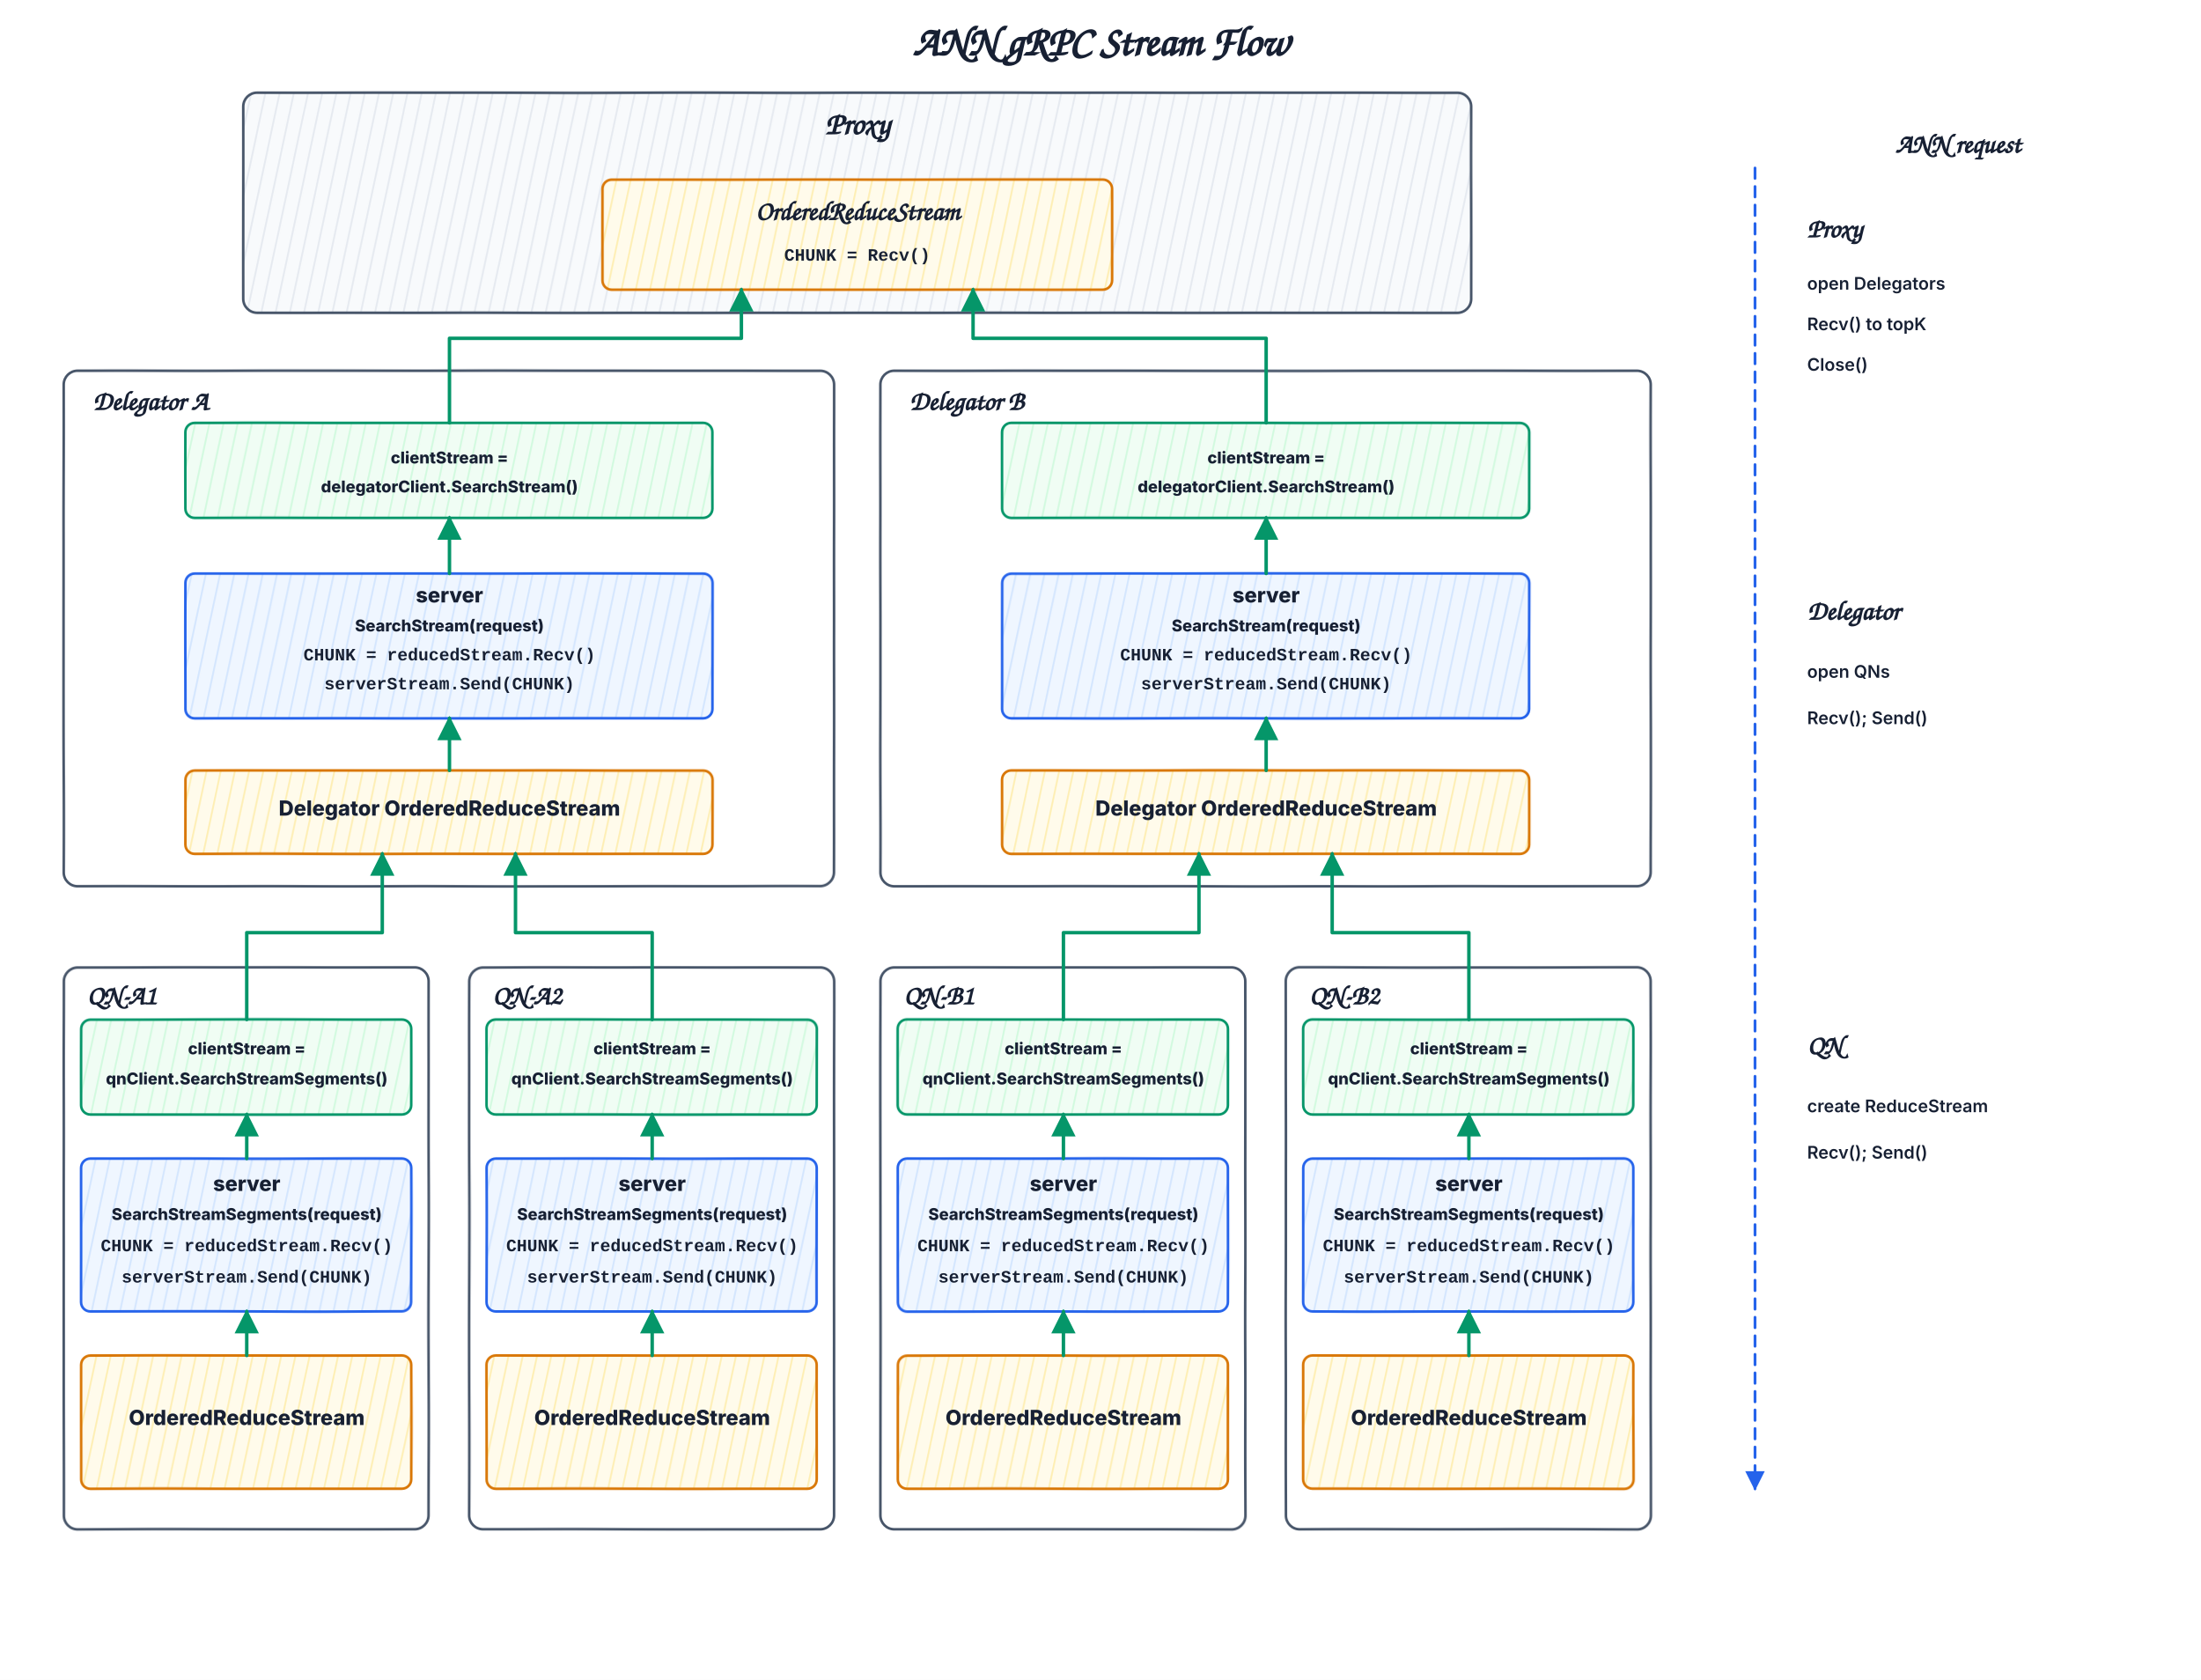
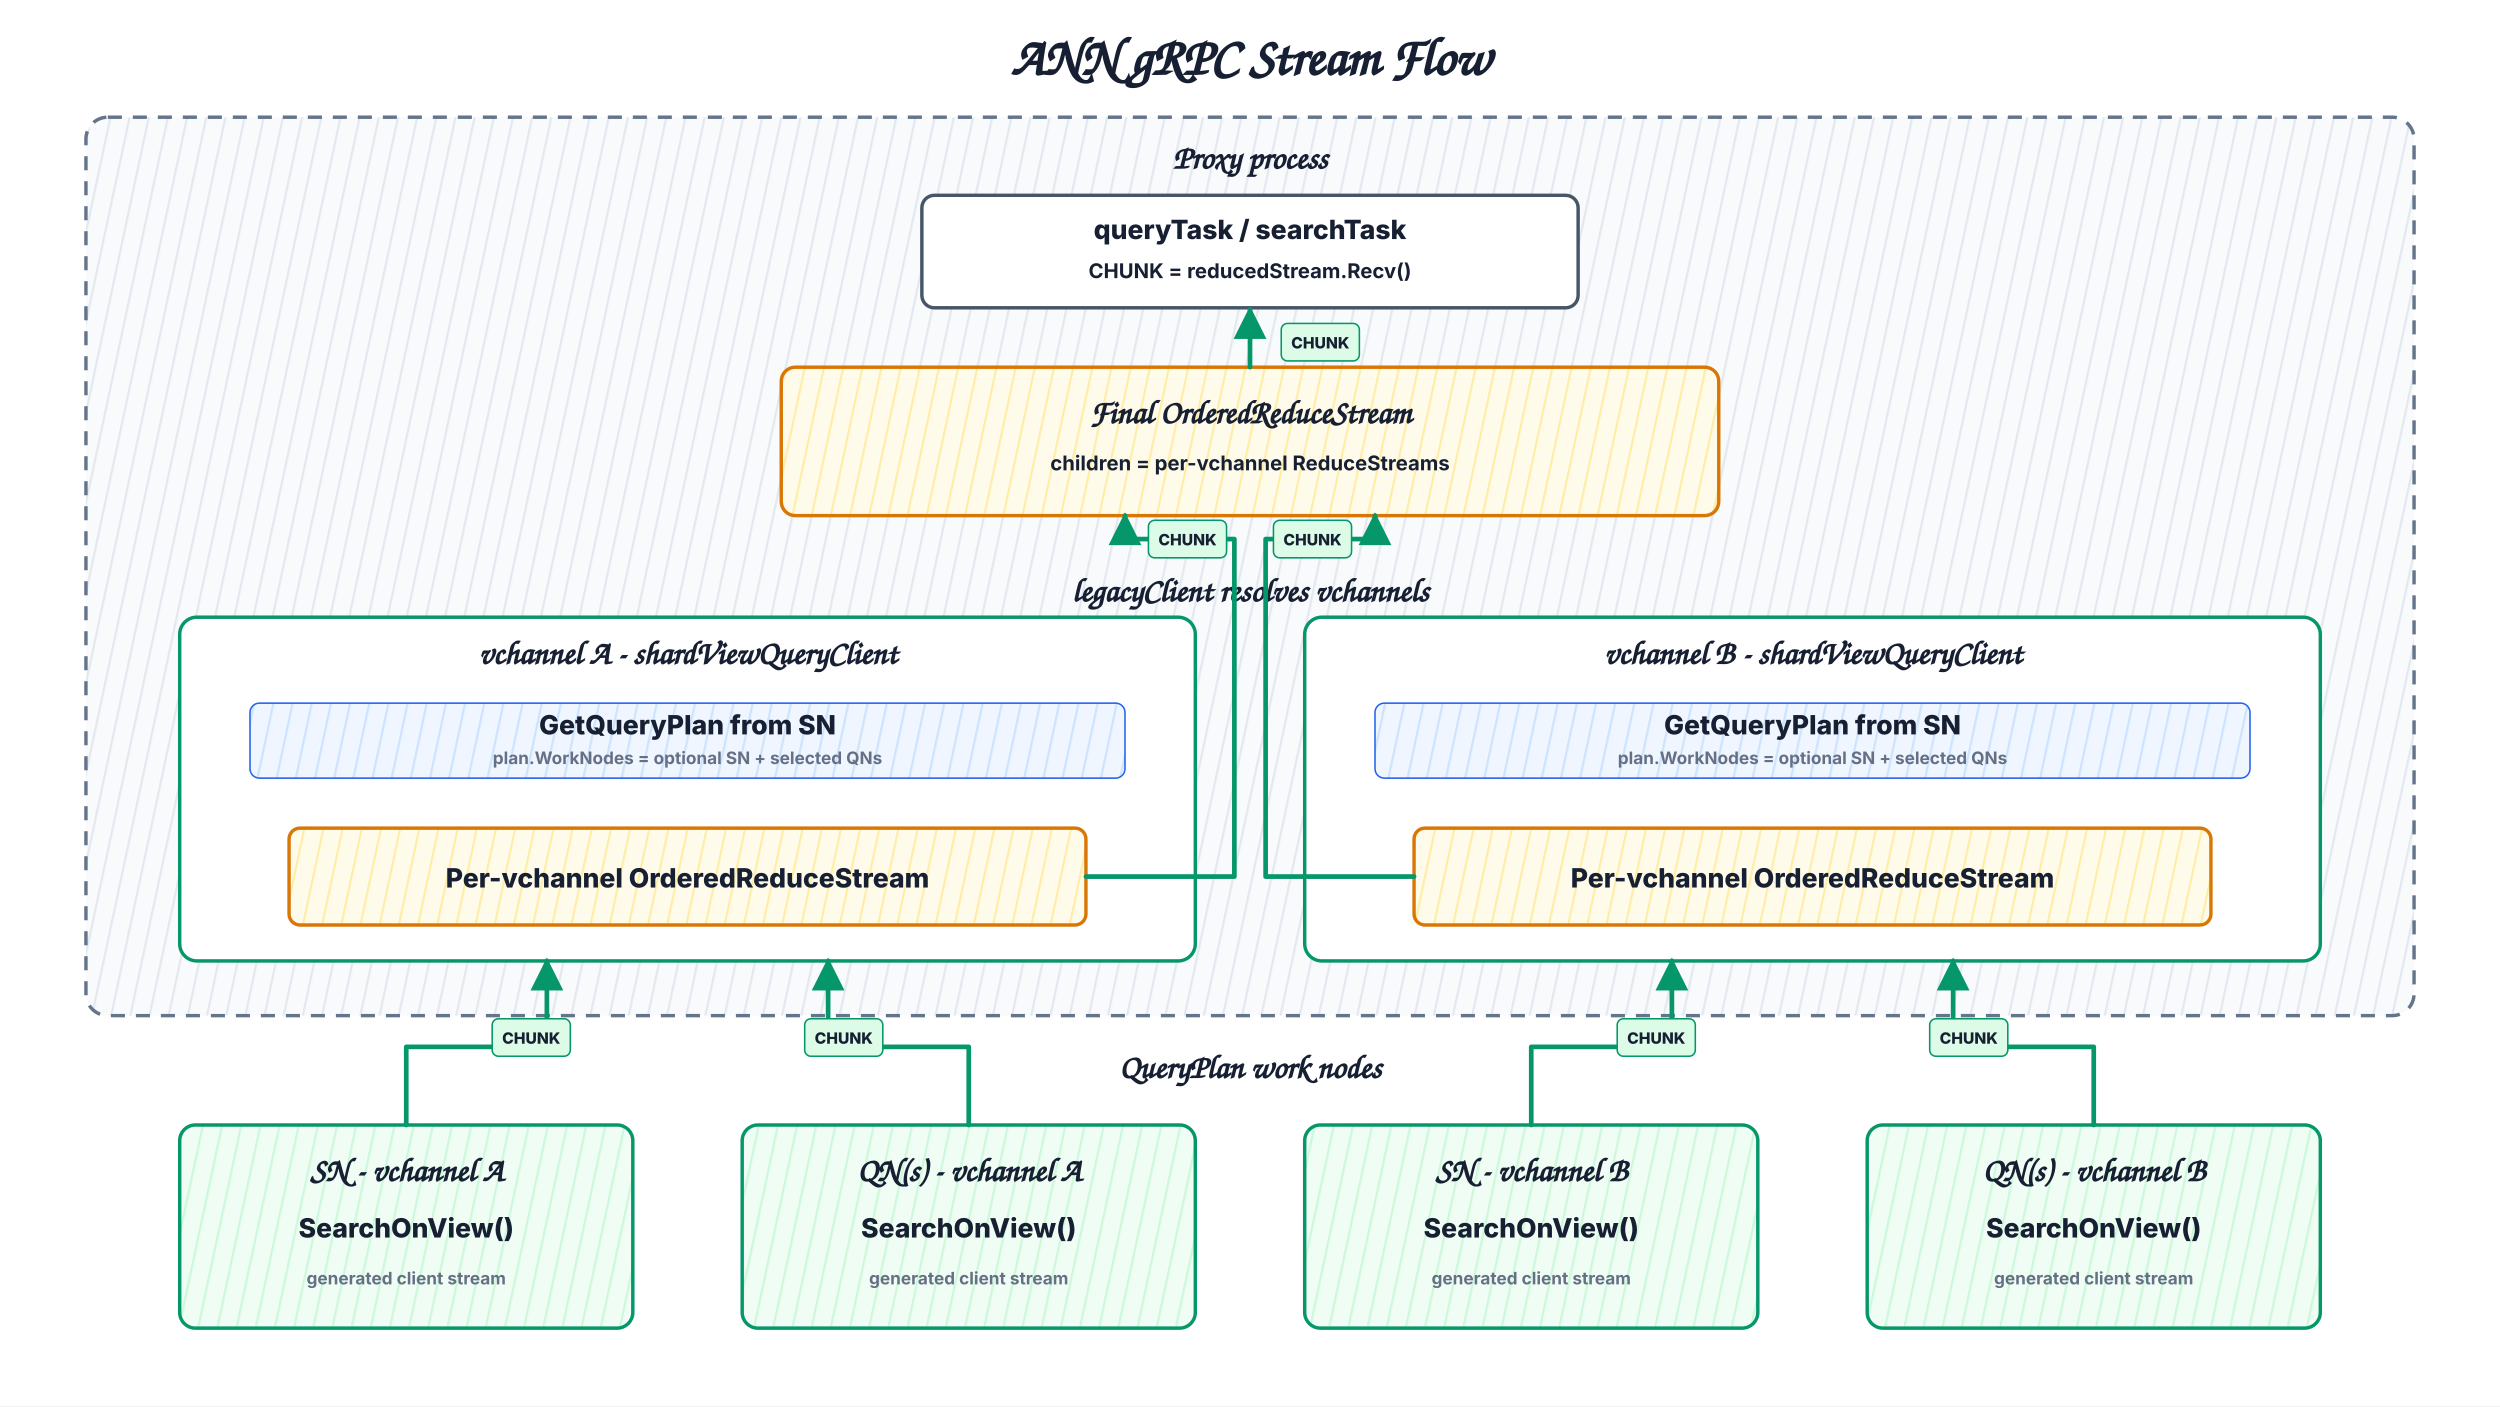
- <svg xmlns="http://www.w3.org/2000/svg" width="1900" height="1450" viewBox="0 0 1900 1450" role="img" aria-labelledby="title desc">
+ <svg xmlns="http://www.w3.org/2000/svg" width="1600" height="900" viewBox="0 0 1600 900" role="img" aria-labelledby="title desc">
  <defs>
+     <pattern id="blueHatch" width="12" height="12" patternUnits="userSpaceOnUse" patternTransform="rotate(12)">
+       <rect width="12" height="12" fill="#eff6ff" />
+       <line x1="0" y1="0" x2="0" y2="12" stroke="#bfdbfe" stroke-width="3" opacity="0.65" />
+     </pattern>
    <pattern id="greenHatch" width="12" height="12" patternUnits="userSpaceOnUse" patternTransform="rotate(12)">
      <rect width="12" height="12" fill="#f0fdf4" />
-       <line x1="0" y1="0" x2="0" y2="12" stroke="#bbf7d0" stroke-width="3" opacity="0.55" />
-     </pattern>
-     <pattern id="blueHatch" width="12" height="12" patternUnits="userSpaceOnUse" patternTransform="rotate(12)">
-       <rect width="12" height="12" fill="#eff6ff" />
-       <line x1="0" y1="0" x2="0" y2="12" stroke="#bfdbfe" stroke-width="3" opacity="0.55" />
+       <line x1="0" y1="0" x2="0" y2="12" stroke="#bbf7d0" stroke-width="3" opacity="0.65" />
    </pattern>
    <pattern id="amberHatch" width="12" height="12" patternUnits="userSpaceOnUse" patternTransform="rotate(12)">
      <rect width="12" height="12" fill="#fffbeb" />
-       <line x1="0" y1="0" x2="0" y2="12" stroke="#fde68a" stroke-width="3" opacity="0.55" />
+       <line x1="0" y1="0" x2="0" y2="12" stroke="#fde68a" stroke-width="3" opacity="0.65" />
    </pattern>
    <pattern id="grayHatch" width="12" height="12" patternUnits="userSpaceOnUse" patternTransform="rotate(12)">
      <rect width="12" height="12" fill="#f8fafc" />
-       <line x1="0" y1="0" x2="0" y2="12" stroke="#d8dee8" stroke-width="3" opacity="0.55" />
+       <line x1="0" y1="0" x2="0" y2="12" stroke="#d8dee8" stroke-width="3" opacity="0.6" />
    </pattern>
-     <pattern id="requestHatch" width="12" height="12" patternUnits="userSpaceOnUse" patternTransform="rotate(12)">
-       <rect width="12" height="12" fill="#fff7ed" />
-       <line x1="0" y1="0" x2="0" y2="12" stroke="#fed7aa" stroke-width="3" opacity="0.55" />
-     </pattern>
-     <filter id="roughen" x="-3%" y="-3%" width="106%" height="106%">
-       <feTurbulence type="fractalNoise" baseFrequency="0.011" numOctaves="1" seed="41" result="noise" />
-       <feDisplacementMap in="SourceGraphic" in2="noise" scale="0.7" />
-     </filter>
-     <marker id="arrowGreen" viewBox="0 0 10 10" refX="9" refY="5" markerWidth="7" markerHeight="7" orient="auto-start-reverse">
+     <marker id="arrowGreen" viewBox="0 0 10 10" refX="9" refY="5" markerWidth="7" markerHeight="7" orient="auto">
      <path d="M0 0 L10 5 L0 10 z" fill="#059669" />
-     </marker>
-     <marker id="arrowBlue" viewBox="0 0 10 10" refX="9" refY="5" markerWidth="7" markerHeight="7" orient="auto-start-reverse">
-       <path d="M0 0 L10 5 L0 10 z" fill="#2563eb" />
    </marker>
    <style>
      text { fill: #172033; font-family: Inter, ui-sans-serif, system-ui, sans-serif; }
      .hand { font-family: "Comic Sans MS", "Bradley Hand", cursive; font-weight: 700; }
-       .mono { font-family: "SFMono-Regular", Consolas, "Liberation Mono", monospace; }
-       .title { font-size: 36px; }
-       .level-title { font-size: 27px; }
-       .lane-title { font-size: 23px; }
-       .box-title { font-size: 18px; font-weight: 760; }
-       .method-title { font-size: 14px; font-weight: 760; }
-       .qn-method { font-size: 12px; font-weight: 760; }
-       .code { font-size: 15px; font-weight: 620; }
-       .body { font-size: 15px; font-weight: 620; }
-       .small { fill: #667085; font-size: 13px; font-weight: 650; }
-       .tiny { fill: #667085; font-size: 11px; font-weight: 700; }
+       .title { font-size: 34px; }
+       .component-title { font-size: 21px; }
+       .box-title { font-size: 17px; font-weight: 760; }
+       .body { font-size: 13px; font-weight: 650; }
+       .small { fill: #667085; font-size: 11px; font-weight: 650; }
+       .data { font-size: 10px; font-weight: 800; }
      .outline { stroke-width: 2.2; }
-       .inner { fill: #ffffff; stroke-width: 1.7; }
-       .chunk-flow { fill: none; stroke: #059669; stroke-width: 3; stroke-linecap: round; stroke-linejoin: round; }
-       .request-flow { fill: none; stroke: #2563eb; stroke-width: 2.4; stroke-dasharray: 9 7; stroke-linecap: round; }
-       .soft-line { fill: none; stroke: #94a3b8; stroke-width: 1.5; stroke-dasharray: 6 6; }
+       .stream-line { fill: none; stroke: #059669; stroke-width: 3; stroke-linecap: round; stroke-linejoin: round; }
    </style>
  </defs>
-   <rect width="1900" height="1450" fill="#ffffff" />
-   <text x="950" y="48" text-anchor="middle" class="hand title">ANN gRPC Stream Flow</text>
-   <g filter="url(#roughen)">
-     <rect x="210" y="80" width="1060" height="190" rx="12" fill="url(#grayHatch)" stroke="#475569" class="outline" />
-     <rect x="520" y="155" width="440" height="95" rx="8" fill="url(#amberHatch)" stroke="#d97706" class="outline" />
-   </g>
-   <text x="740" y="116" text-anchor="middle" class="hand level-title">Proxy</text>
-   <text x="740" y="190" text-anchor="middle" class="hand lane-title">OrderedReduceStream</text>
-   <text x="740" y="225" text-anchor="middle" class="mono code">CHUNK = Recv()</text>
-   <g filter="url(#roughen)">
-     <rect x="55" y="320" width="665" height="445" rx="12" fill="#ffffff" stroke="#475569" class="outline" />
-     <rect x="160" y="365" width="455" height="82" rx="8" fill="url(#greenHatch)" stroke="#059669" class="outline" />
-     <rect x="160" y="495" width="455" height="125" rx="8" fill="url(#blueHatch)" stroke="#2563eb" class="outline" />
-     <rect x="160" y="665" width="455" height="72" rx="8" fill="url(#amberHatch)" stroke="#d97706" class="outline" />
-   </g>
-   <text x="80" y="354" class="hand lane-title">Delegator A</text>
-   <text x="388" y="400" text-anchor="middle" class="method-title">clientStream =</text>
-   <text x="388" y="425" text-anchor="middle" class="method-title">delegatorClient.SearchStream()</text>
-   <text x="388" y="520" text-anchor="middle" class="box-title">server</text>
-   <text x="388" y="545" text-anchor="middle" class="method-title">SearchStream(request)</text>
-   <text x="388" y="570" text-anchor="middle" class="mono code">CHUNK = reducedStream.Recv()</text>
-   <text x="388" y="595" text-anchor="middle" class="mono code">serverStream.Send(CHUNK)</text>
-   <text x="388" y="704" text-anchor="middle" class="box-title">Delegator OrderedReduceStream</text>
-   <g filter="url(#roughen)">
-     <rect x="760" y="320" width="665" height="445" rx="12" fill="#ffffff" stroke="#475569" class="outline" />
-     <rect x="865" y="365" width="455" height="82" rx="8" fill="url(#greenHatch)" stroke="#059669" class="outline" />
-     <rect x="865" y="495" width="455" height="125" rx="8" fill="url(#blueHatch)" stroke="#2563eb" class="outline" />
-     <rect x="865" y="665" width="455" height="72" rx="8" fill="url(#amberHatch)" stroke="#d97706" class="outline" />
-   </g>
-   <text x="785" y="354" class="hand lane-title">Delegator B</text>
-   <text x="1093" y="400" text-anchor="middle" class="method-title">clientStream =</text>
-   <text x="1093" y="425" text-anchor="middle" class="method-title">delegatorClient.SearchStream()</text>
-   <text x="1093" y="520" text-anchor="middle" class="box-title">server</text>
-   <text x="1093" y="545" text-anchor="middle" class="method-title">SearchStream(request)</text>
-   <text x="1093" y="570" text-anchor="middle" class="mono code">CHUNK = reducedStream.Recv()</text>
-   <text x="1093" y="595" text-anchor="middle" class="mono code">serverStream.Send(CHUNK)</text>
-   <text x="1093" y="704" text-anchor="middle" class="box-title">Delegator OrderedReduceStream</text>
-   <path class="chunk-flow" d="M388 365 L388 292 L640 292 L640 250" marker-end="url(#arrowGreen)" />
-   <path class="chunk-flow" d="M1093 365 L1093 292 L840 292 L840 250" marker-end="url(#arrowGreen)" />
-   <path class="chunk-flow" d="M388 495 L388 447" marker-end="url(#arrowGreen)" />
-   <path class="chunk-flow" d="M1093 495 L1093 447" marker-end="url(#arrowGreen)" />
-   <path class="chunk-flow" d="M388 665 L388 620" marker-end="url(#arrowGreen)" />
-   <path class="chunk-flow" d="M1093 665 L1093 620" marker-end="url(#arrowGreen)" />
-   <g filter="url(#roughen)">
-     <rect x="55" y="835" width="315" height="485" rx="12" fill="#ffffff" stroke="#475569" class="outline" />
-     <rect x="405" y="835" width="315" height="485" rx="12" fill="#ffffff" stroke="#475569" class="outline" />
-     <rect x="760" y="835" width="315" height="485" rx="12" fill="#ffffff" stroke="#475569" class="outline" />
-     <rect x="1110" y="835" width="315" height="485" rx="12" fill="#ffffff" stroke="#475569" class="outline" />
-     <rect x="70" y="880" width="285" height="82" rx="8" fill="url(#greenHatch)" stroke="#059669" class="outline" />
-     <rect x="420" y="880" width="285" height="82" rx="8" fill="url(#greenHatch)" stroke="#059669" class="outline" />
-     <rect x="775" y="880" width="285" height="82" rx="8" fill="url(#greenHatch)" stroke="#059669" class="outline" />
-     <rect x="1125" y="880" width="285" height="82" rx="8" fill="url(#greenHatch)" stroke="#059669" class="outline" />
-     <rect x="70" y="1000" width="285" height="132" rx="8" fill="url(#blueHatch)" stroke="#2563eb" class="outline" />
-     <rect x="420" y="1000" width="285" height="132" rx="8" fill="url(#blueHatch)" stroke="#2563eb" class="outline" />
-     <rect x="775" y="1000" width="285" height="132" rx="8" fill="url(#blueHatch)" stroke="#2563eb" class="outline" />
-     <rect x="1125" y="1000" width="285" height="132" rx="8" fill="url(#blueHatch)" stroke="#2563eb" class="outline" />
-     <rect x="70" y="1170" width="285" height="115" rx="8" fill="url(#amberHatch)" stroke="#d97706" class="outline" />
-     <rect x="420" y="1170" width="285" height="115" rx="8" fill="url(#amberHatch)" stroke="#d97706" class="outline" />
-     <rect x="775" y="1170" width="285" height="115" rx="8" fill="url(#amberHatch)" stroke="#d97706" class="outline" />
-     <rect x="1125" y="1170" width="285" height="115" rx="8" fill="url(#amberHatch)" stroke="#d97706" class="outline" />
-   </g>
-   <text x="75" y="867" class="hand lane-title">QN-A1</text>
-   <text x="425" y="867" class="hand lane-title">QN-A2</text>
-   <text x="780" y="867" class="hand lane-title">QN-B1</text>
-   <text x="1130" y="867" class="hand lane-title">QN-B2</text>
-   <text x="213" y="910" text-anchor="middle" class="method-title">clientStream =</text>
-   <text x="213" y="936" text-anchor="middle" class="method-title">qnClient.SearchStreamSegments()</text>
-   <text x="213" y="1028" text-anchor="middle" class="box-title">server</text>
-   <text x="213" y="1053" text-anchor="middle" class="method-title">SearchStreamSegments(request)</text>
-   <text x="213" y="1080" text-anchor="middle" class="mono code">CHUNK = reducedStream.Recv()</text>
-   <text x="213" y="1107" text-anchor="middle" class="mono code">serverStream.Send(CHUNK)</text>
-   <text x="213" y="1230" text-anchor="middle" class="box-title">OrderedReduceStream</text>
-   <text x="563" y="910" text-anchor="middle" class="method-title">clientStream =</text>
-   <text x="563" y="936" text-anchor="middle" class="method-title">qnClient.SearchStreamSegments()</text>
-   <text x="563" y="1028" text-anchor="middle" class="box-title">server</text>
-   <text x="563" y="1053" text-anchor="middle" class="method-title">SearchStreamSegments(request)</text>
-   <text x="563" y="1080" text-anchor="middle" class="mono code">CHUNK = reducedStream.Recv()</text>
-   <text x="563" y="1107" text-anchor="middle" class="mono code">serverStream.Send(CHUNK)</text>
-   <text x="563" y="1230" text-anchor="middle" class="box-title">OrderedReduceStream</text>
-   <text x="918" y="910" text-anchor="middle" class="method-title">clientStream =</text>
-   <text x="918" y="936" text-anchor="middle" class="method-title">qnClient.SearchStreamSegments()</text>
-   <text x="918" y="1028" text-anchor="middle" class="box-title">server</text>
-   <text x="918" y="1053" text-anchor="middle" class="method-title">SearchStreamSegments(request)</text>
-   <text x="918" y="1080" text-anchor="middle" class="mono code">CHUNK = reducedStream.Recv()</text>
-   <text x="918" y="1107" text-anchor="middle" class="mono code">serverStream.Send(CHUNK)</text>
-   <text x="918" y="1230" text-anchor="middle" class="box-title">OrderedReduceStream</text>
-   <text x="1268" y="910" text-anchor="middle" class="method-title">clientStream =</text>
-   <text x="1268" y="936" text-anchor="middle" class="method-title">qnClient.SearchStreamSegments()</text>
-   <text x="1268" y="1028" text-anchor="middle" class="box-title">server</text>
-   <text x="1268" y="1053" text-anchor="middle" class="method-title">SearchStreamSegments(request)</text>
-   <text x="1268" y="1080" text-anchor="middle" class="mono code">CHUNK = reducedStream.Recv()</text>
-   <text x="1268" y="1107" text-anchor="middle" class="mono code">serverStream.Send(CHUNK)</text>
-   <text x="1268" y="1230" text-anchor="middle" class="box-title">OrderedReduceStream</text>
-   <path class="chunk-flow" d="M213 1170 L213 1132" marker-end="url(#arrowGreen)" />
-   <path class="chunk-flow" d="M563 1170 L563 1132" marker-end="url(#arrowGreen)" />
-   <path class="chunk-flow" d="M918 1170 L918 1132" marker-end="url(#arrowGreen)" />
-   <path class="chunk-flow" d="M1268 1170 L1268 1132" marker-end="url(#arrowGreen)" />
-   <path class="chunk-flow" d="M213 1000 L213 962" marker-end="url(#arrowGreen)" />
-   <path class="chunk-flow" d="M563 1000 L563 962" marker-end="url(#arrowGreen)" />
-   <path class="chunk-flow" d="M918 1000 L918 962" marker-end="url(#arrowGreen)" />
-   <path class="chunk-flow" d="M1268 1000 L1268 962" marker-end="url(#arrowGreen)" />
-   <path class="chunk-flow" d="M213 880 L213 805 L330 805 L330 737" marker-end="url(#arrowGreen)" />
-   <path class="chunk-flow" d="M563 880 L563 805 L445 805 L445 737" marker-end="url(#arrowGreen)" />
-   <path class="chunk-flow" d="M918 880 L918 805 L1035 805 L1035 737" marker-end="url(#arrowGreen)" />
-   <path class="chunk-flow" d="M1268 880 L1268 805 L1150 805 L1150 737" marker-end="url(#arrowGreen)" />
-   <text x="1690" y="132" text-anchor="middle" class="hand lane-title">ANN request</text>
-   <path class="request-flow" d="M1515 145 L1515 1285" marker-end="url(#arrowBlue)" />
-   <text x="1560" y="205" class="hand lane-title">Proxy</text>
-   <text x="1560" y="250" class="body">open Delegators</text>
-   <text x="1560" y="285" class="body">Recv() to topK</text>
-   <text x="1560" y="320" class="body">Close()</text>
-   <text x="1560" y="535" class="hand lane-title">Delegator</text>
-   <text x="1560" y="585" class="body">open QNs</text>
-   <text x="1560" y="625" class="body">Recv(); Send()</text>
-   <text x="1560" y="910" class="hand lane-title">QN</text>
-   <text x="1560" y="960" class="body">create ReduceStream</text>
-   <text x="1560" y="1000" class="body">Recv(); Send()</text>
+   <rect width="1600" height="900" fill="#ffffff" />
+   <text x="800" y="48" text-anchor="middle" class="hand title">ANN gRPC Stream Flow</text>
+   <rect x="55" y="75" width="1490" height="575" rx="14" fill="url(#grayHatch)" stroke="#64748b" stroke-width="2.2" stroke-dasharray="9 7" />
+   <text x="800" y="108" text-anchor="middle" class="hand component-title">Proxy process</text>
+   <rect x="590" y="125" width="420" height="72" rx="8" fill="#ffffff" stroke="#475569" class="outline" />
+   <text x="800" y="153" text-anchor="middle" class="box-title">queryTask / searchTask</text>
+   <text x="800" y="178" text-anchor="middle" class="body">CHUNK = reducedStream.Recv()</text>
+   <rect x="500" y="235" width="600" height="95" rx="9" fill="url(#amberHatch)" stroke="#d97706" class="outline" />
+   <text x="800" y="271" text-anchor="middle" class="hand component-title">Final OrderedReduceStream</text>
+   <text x="800" y="301" text-anchor="middle" class="body">children = per-vchannel ReduceStreams</text>
+   <path class="stream-line" d="M800 235 V198" marker-end="url(#arrowGreen)" />
+   <rect x="820" y="207" width="50" height="24" rx="4" fill="#dcfce7" stroke="#059669" />
+   <text x="845" y="223" text-anchor="middle" class="data">CHUNK</text>
+   <text x="800" y="385" text-anchor="middle" class="hand component-title">legacyClient resolves vchannels</text>
+   <rect x="115" y="395" width="650" height="220" rx="11" fill="#ffffff" stroke="#059669" class="outline" />
+   <rect x="835" y="395" width="650" height="220" rx="11" fill="#ffffff" stroke="#059669" class="outline" />
+   <text x="440" y="425" text-anchor="middle" class="hand component-title">vchannel A - shardViewQueryClient</text>
+   <text x="1160" y="425" text-anchor="middle" class="hand component-title">vchannel B - shardViewQueryClient</text>
+   <rect x="160" y="450" width="560" height="48" rx="6" fill="url(#blueHatch)" stroke="#2563eb" />
+   <rect x="880" y="450" width="560" height="48" rx="6" fill="url(#blueHatch)" stroke="#2563eb" />
+   <text x="440" y="470" text-anchor="middle" class="box-title">GetQueryPlan from SN</text>
+   <text x="440" y="489" text-anchor="middle" class="small">plan.WorkNodes = optional SN + selected QNs</text>
+   <text x="1160" y="470" text-anchor="middle" class="box-title">GetQueryPlan from SN</text>
+   <text x="1160" y="489" text-anchor="middle" class="small">plan.WorkNodes = optional SN + selected QNs</text>
+   <rect x="185" y="530" width="510" height="62" rx="7" fill="url(#amberHatch)" stroke="#d97706" class="outline" />
+   <rect x="905" y="530" width="510" height="62" rx="7" fill="url(#amberHatch)" stroke="#d97706" class="outline" />
+   <text x="440" y="568" text-anchor="middle" class="box-title">Per-vchannel OrderedReduceStream</text>
+   <text x="1160" y="568" text-anchor="middle" class="box-title">Per-vchannel OrderedReduceStream</text>
+   <path class="stream-line" d="M695 561 H790 V345 H720 V330" marker-end="url(#arrowGreen)" />
+   <path class="stream-line" d="M905 561 H810 V345 H880 V330" marker-end="url(#arrowGreen)" />
+   <rect x="735" y="333" width="50" height="24" rx="4" fill="#dcfce7" stroke="#059669" />
+   <rect x="815" y="333" width="50" height="24" rx="4" fill="#dcfce7" stroke="#059669" />
+   <text x="760" y="349" text-anchor="middle" class="data">CHUNK</text>
+   <text x="840" y="349" text-anchor="middle" class="data">CHUNK</text>
+   <text x="800" y="690" text-anchor="middle" class="hand component-title">QueryPlan work nodes</text>
+   <rect x="115" y="720" width="290" height="130" rx="10" fill="url(#greenHatch)" stroke="#059669" class="outline" />
+   <rect x="475" y="720" width="290" height="130" rx="10" fill="url(#greenHatch)" stroke="#059669" class="outline" />
+   <rect x="835" y="720" width="290" height="130" rx="10" fill="url(#greenHatch)" stroke="#059669" class="outline" />
+   <rect x="1195" y="720" width="290" height="130" rx="10" fill="url(#greenHatch)" stroke="#059669" class="outline" />
+   <text x="260" y="756" text-anchor="middle" class="hand component-title">SN - vchannel A</text>
+   <text x="620" y="756" text-anchor="middle" class="hand component-title">QN(s) - vchannel A</text>
+   <text x="980" y="756" text-anchor="middle" class="hand component-title">SN - vchannel B</text>
+   <text x="1340" y="756" text-anchor="middle" class="hand component-title">QN(s) - vchannel B</text>
+   <text x="260" y="792" text-anchor="middle" class="box-title">SearchOnView()</text>
+   <text x="620" y="792" text-anchor="middle" class="box-title">SearchOnView()</text>
+   <text x="980" y="792" text-anchor="middle" class="box-title">SearchOnView()</text>
+   <text x="1340" y="792" text-anchor="middle" class="box-title">SearchOnView()</text>
+   <text x="260" y="822" text-anchor="middle" class="small">generated client stream</text>
+   <text x="620" y="822" text-anchor="middle" class="small">generated client stream</text>
+   <text x="980" y="822" text-anchor="middle" class="small">generated client stream</text>
+   <text x="1340" y="822" text-anchor="middle" class="small">generated client stream</text>
+   <path class="stream-line" d="M260 720 V670 H350 V615" marker-end="url(#arrowGreen)" />
+   <path class="stream-line" d="M620 720 V670 H530 V615" marker-end="url(#arrowGreen)" />
+   <path class="stream-line" d="M980 720 V670 H1070 V615" marker-end="url(#arrowGreen)" />
+   <path class="stream-line" d="M1340 720 V670 H1250 V615" marker-end="url(#arrowGreen)" />
+   <rect x="315" y="652" width="50" height="24" rx="4" fill="#dcfce7" stroke="#059669" />
+   <rect x="515" y="652" width="50" height="24" rx="4" fill="#dcfce7" stroke="#059669" />
+   <rect x="1035" y="652" width="50" height="24" rx="4" fill="#dcfce7" stroke="#059669" />
+   <rect x="1235" y="652" width="50" height="24" rx="4" fill="#dcfce7" stroke="#059669" />
+   <text x="340" y="668" text-anchor="middle" class="data">CHUNK</text>
+   <text x="540" y="668" text-anchor="middle" class="data">CHUNK</text>
+   <text x="1060" y="668" text-anchor="middle" class="data">CHUNK</text>
+   <text x="1260" y="668" text-anchor="middle" class="data">CHUNK</text>
</svg>
